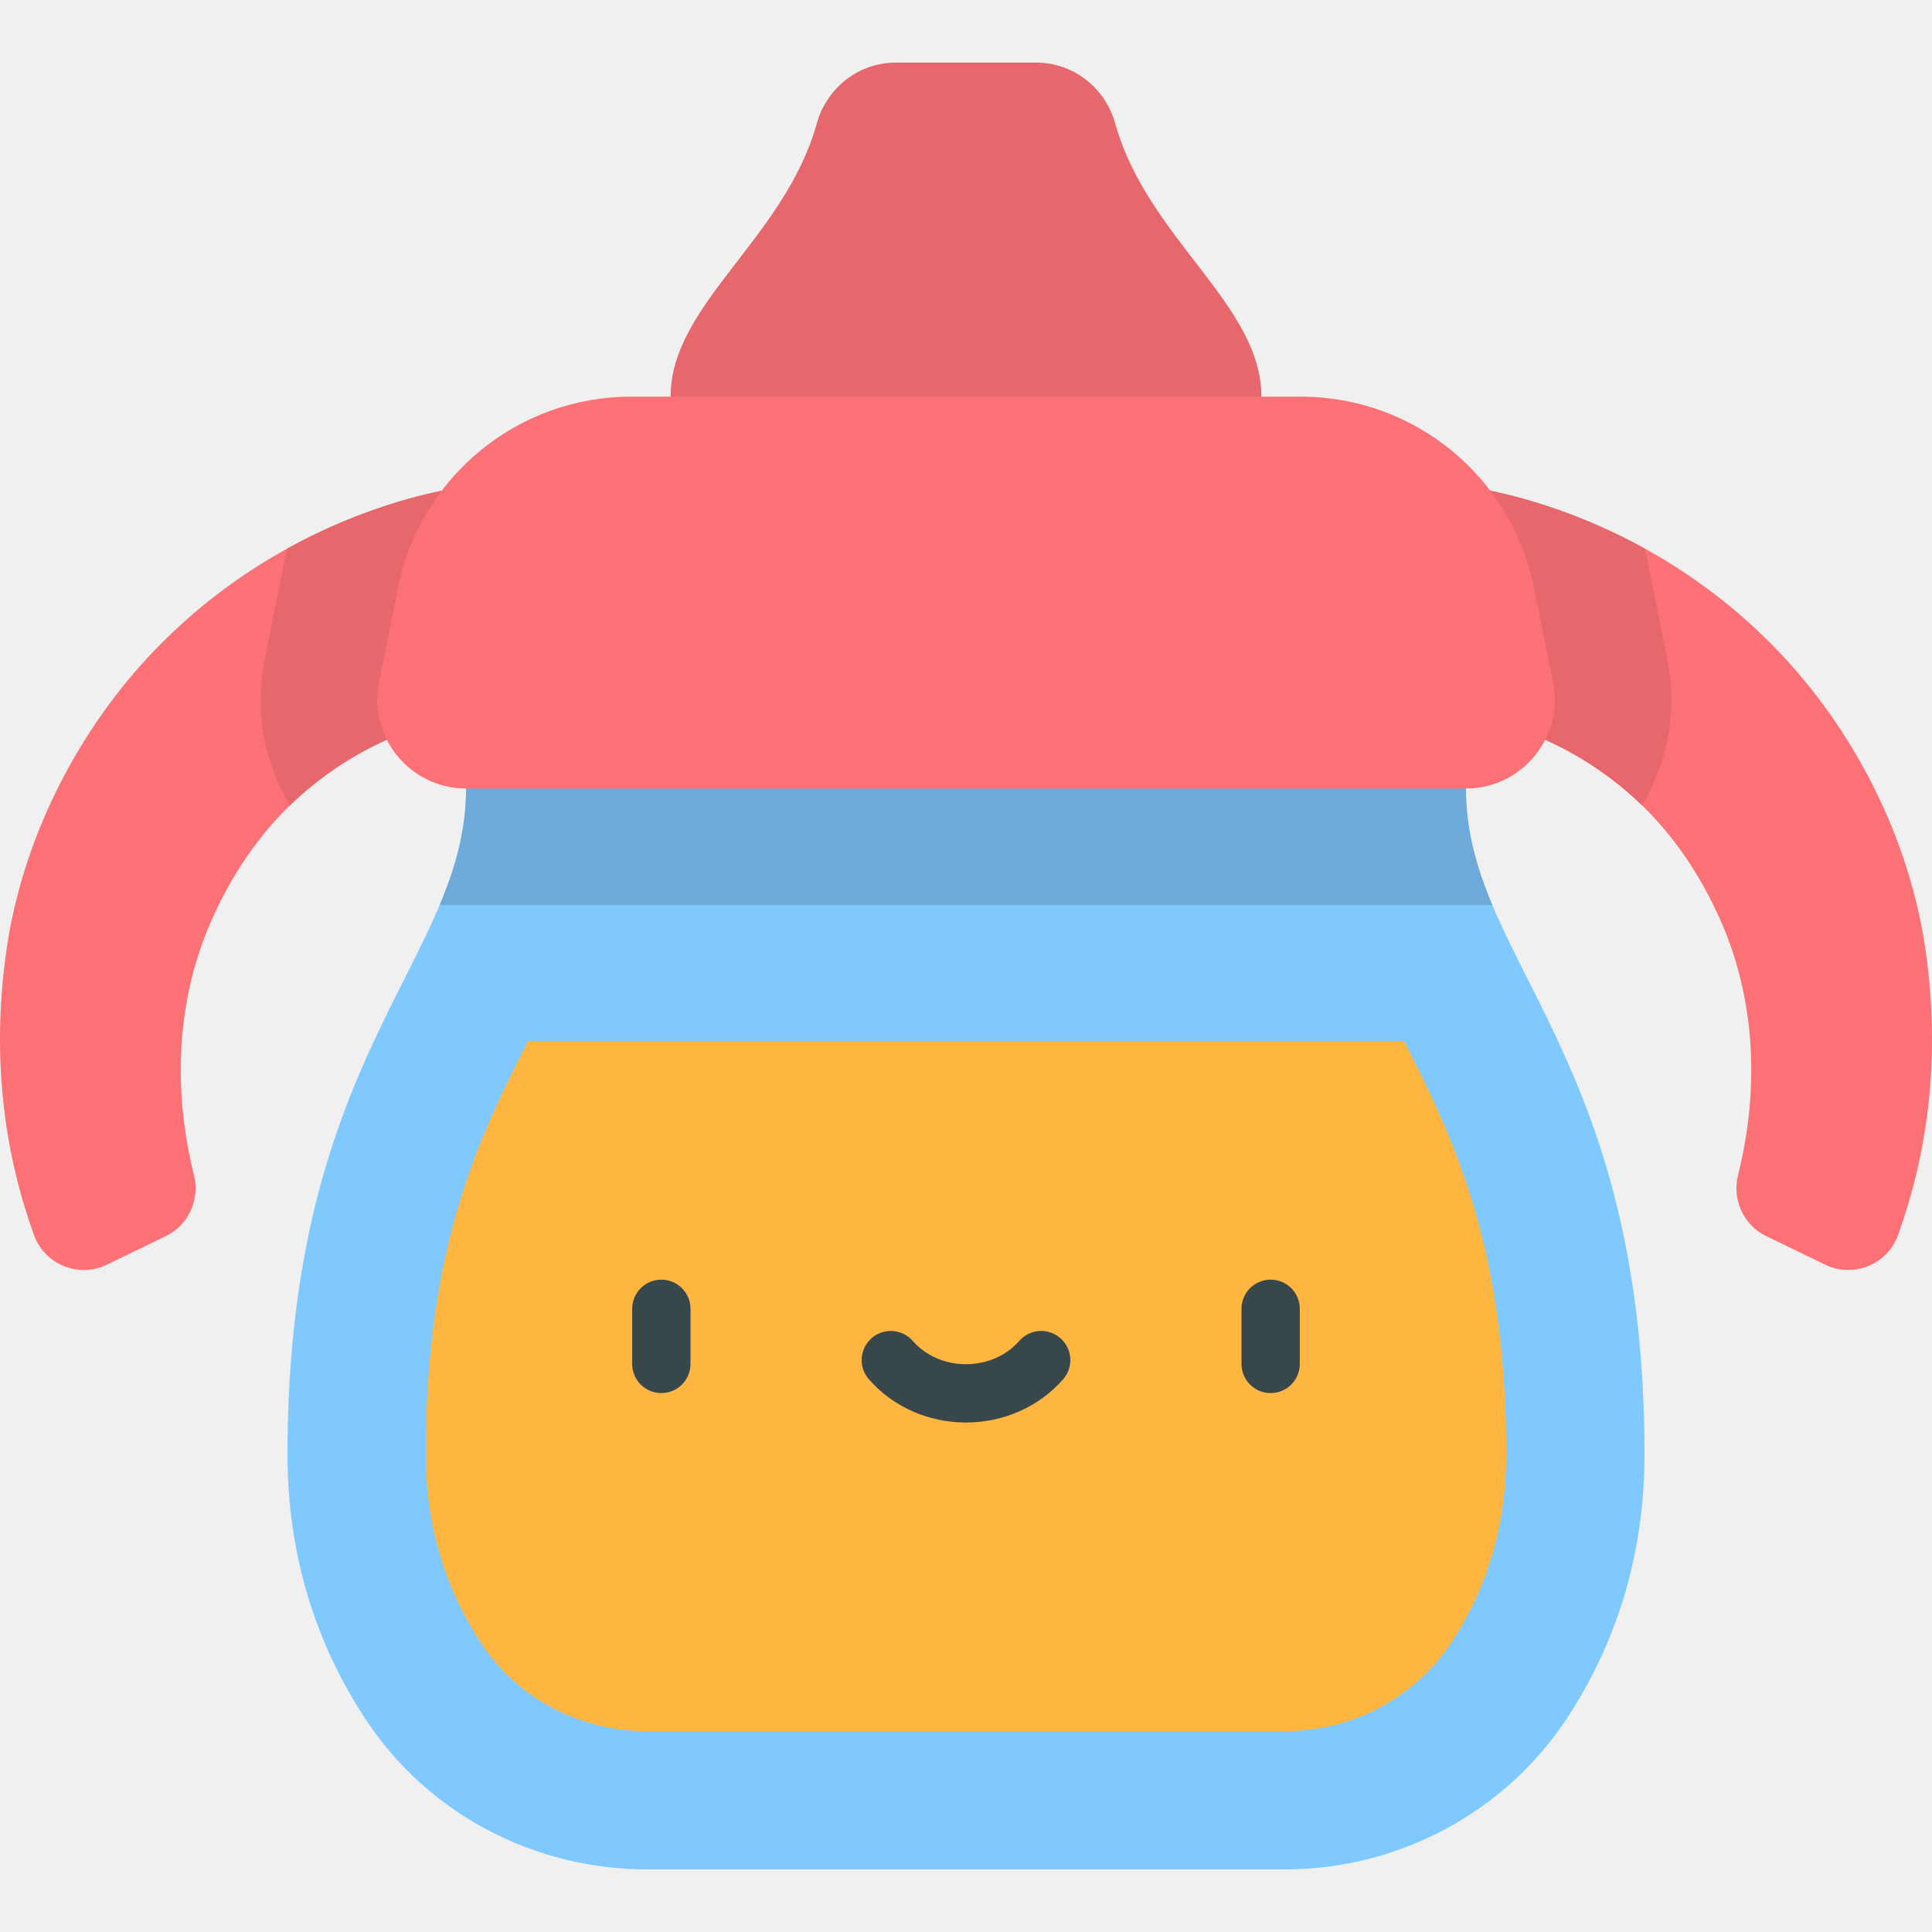
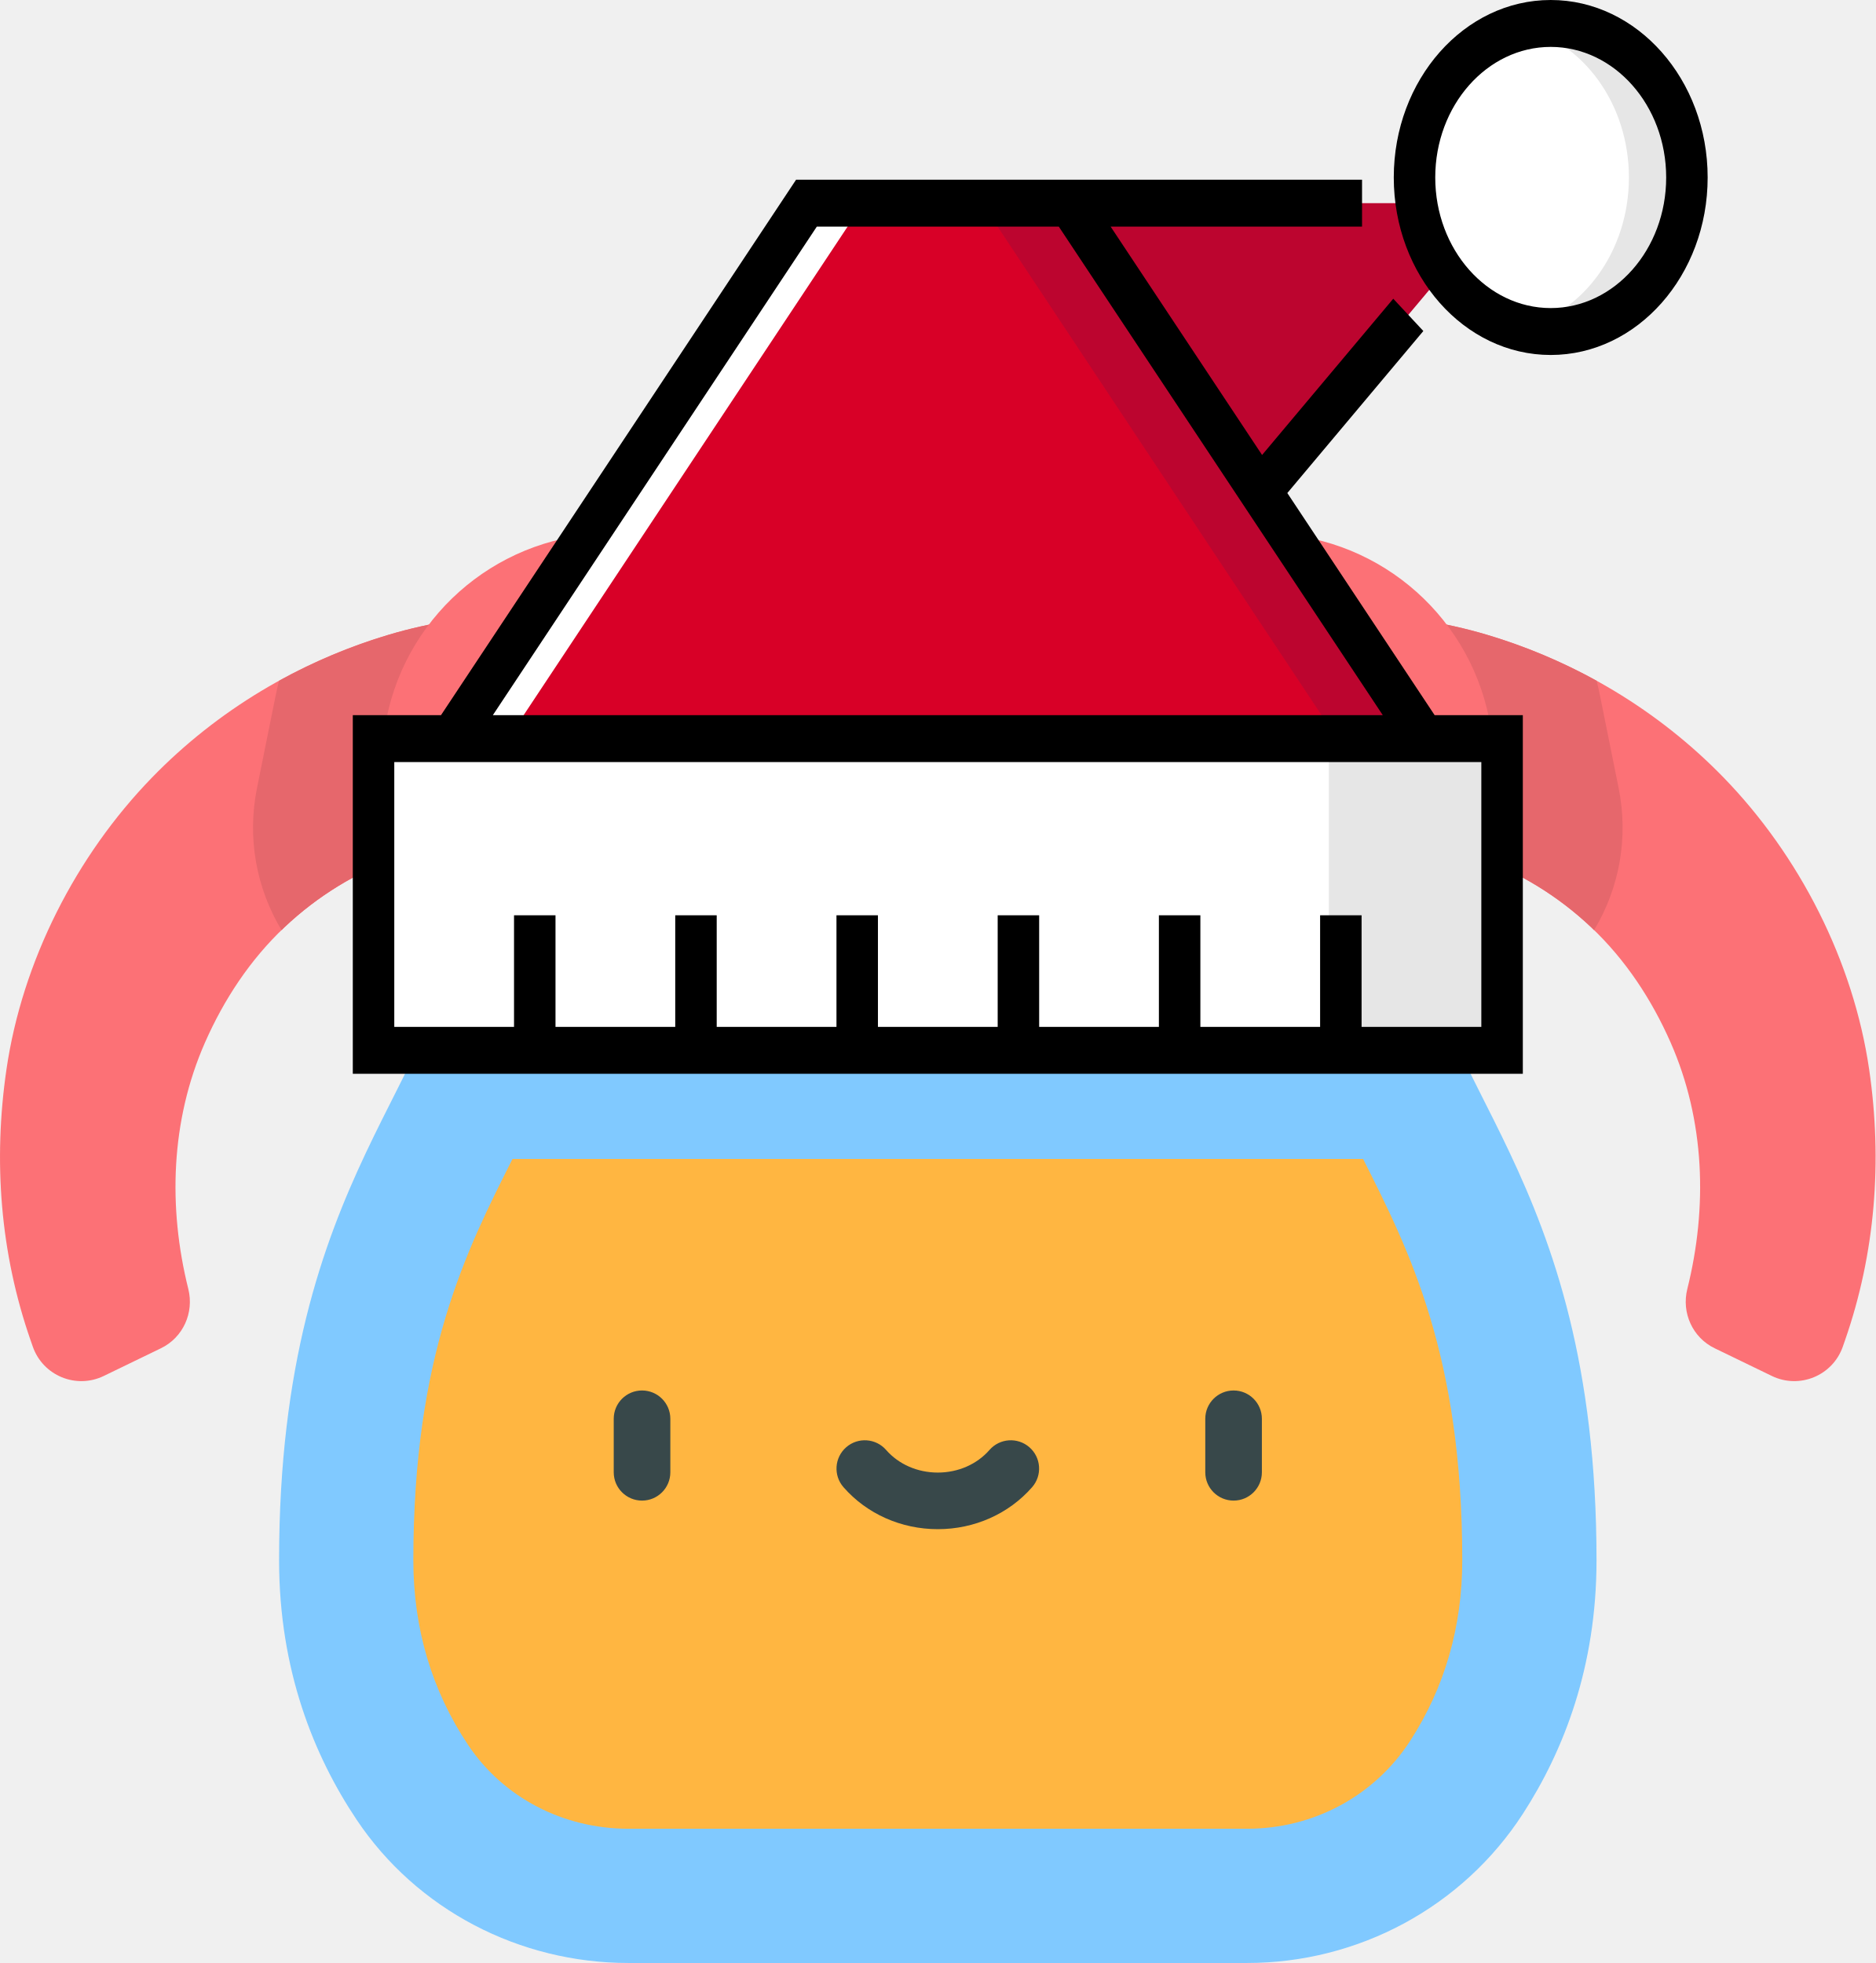
- <svg xmlns="http://www.w3.org/2000/svg" version="1.1" id="Capa_1" x="0px" y="0px" viewBox="0 0 511.999 511.999" style="enable-background:new 0 0 511.999 511.999;" xml:space="preserve">
-   <path style="fill:#E6676C;" d="M295.543,32.719c-2.639-9.479-11.13-16.134-20.969-16.134h-37.148c-9.84,0-18.33,6.655-20.969,16.134  c-8.503,30.539-38.742,47.901-38.742,72.4l78.286,51.918l78.286-51.918C334.285,80.621,304.045,63.258,295.543,32.719z" />
-   <g>
-     <path style="fill:#FC7176;" d="M145.216,126.588c0,0-0.968,0.063-2.783,0.181c-12.325,0.803-24.579,2.515-36.436,6.064   c-24.435,7.314-46.691,20.619-64.478,38.919c-20.771,21.37-35.457,50.184-39.764,79.739c-3.636,24.945-1.712,50.119,6.612,73.985   c0.071,0.205,0.284,0.818,0.593,1.697c2.776,7.907,11.82,11.631,19.361,7.978l15.617-7.566c6.035-2.924,9.082-9.687,7.459-16.192   c-5.556-22.252-4.813-45.986,4.553-67.263c5.183-11.773,12.335-22.637,21.717-31.495c18.236-17.216,41.876-25.202,66.694-25.154   c1.818,0.003,2.788,0.005,2.788,0.005L145.216,126.588z" />
-     <path style="fill:#FC7176;" d="M366.783,126.588c0,0,0.968,0.063,2.783,0.181c12.325,0.803,24.579,2.515,36.436,6.064   c24.435,7.314,46.691,20.619,64.478,38.919c20.771,21.37,35.457,50.184,39.764,79.739c3.635,24.945,1.712,50.119-6.612,73.985   c-0.071,0.205-0.284,0.818-0.593,1.697c-2.776,7.907-11.82,11.631-19.361,7.978l-15.617-7.566   c-6.035-2.924-9.082-9.687-7.458-16.192c5.556-22.252,4.813-45.986-4.553-67.263c-5.183-11.773-12.335-22.637-21.717-31.495   c-18.236-17.216-41.876-25.202-66.694-25.154c-1.818,0.003-2.788,0.005-2.788,0.005L366.783,126.588z" />
+ <svg xmlns="http://www.w3.org/2000/svg" width="512" height="535.9" version="1.1" viewBox="0 0 512 535.9" xml:space="preserve">
+   <path d="m295.54 73.204c-2.639-9.479-11.13-16.134-20.969-16.134h-37.148c-9.84 0-18.33 6.655-20.969 16.134-8.503 30.539-38.742 47.901-38.742 72.4l78.286 51.918 78.286-51.918c-2e-3 -24.498-30.242-41.861-38.744-72.4z" fill="#e6676c" />
+   <g transform="translate(1.1994e-5 40.485)" fill="#fc7176">
+     <path d="m145.22 126.59s-0.968 0.063-2.783 0.181c-12.325 0.803-24.579 2.515-36.436 6.064-24.435 7.314-46.691 20.619-64.478 38.919-20.771 21.37-35.457 50.184-39.764 79.739-3.636 24.945-1.712 50.119 6.612 73.985 0.071 0.205 0.284 0.818 0.593 1.697 2.776 7.907 11.82 11.631 19.361 7.978l15.617-7.566c6.035-2.924 9.082-9.687 7.459-16.192-5.556-22.252-4.813-45.986 4.553-67.263 5.183-11.773 12.335-22.637 21.717-31.495 18.236-17.216 41.876-25.202 66.694-25.154 1.818 3e-3 2.788 5e-3 2.788 5e-3z" />
+     <path d="m366.78 126.59s0.968 0.063 2.783 0.181c12.325 0.803 24.579 2.515 36.436 6.064 24.435 7.314 46.691 20.619 64.478 38.919 20.771 21.37 35.457 50.184 39.764 79.739 3.635 24.945 1.712 50.119-6.612 73.985-0.071 0.205-0.284 0.818-0.593 1.697-2.776 7.907-11.82 11.631-19.361 7.978l-15.617-7.566c-6.035-2.924-9.082-9.687-7.458-16.192 5.556-22.252 4.813-45.986-4.553-67.263-5.183-11.773-12.335-22.637-21.717-31.495-18.236-17.216-41.876-25.202-66.694-25.154-1.818 3e-3 -2.788 5e-3 -2.788 5e-3z" />
  </g>
-   <path style="fill:#80C9FF;" d="M255.999,157.038l132.482,51.918c0,45.646,47.333,69.728,47.333,176.522  c0,29.102-8.965,51.98-20.067,69.155c-16.491,25.51-44.914,40.781-75.29,40.781H171.515c-29.673,0-57.697-14.468-74.184-39.139  c-11.595-17.349-21.147-40.758-21.147-70.796c0-106.794,47.333-130.875,47.333-176.522L255.999,157.038z" />
-   <g>
-     <path style="fill:#E6676C;" d="M369.567,126.769c-1.815-0.118-2.783-0.181-2.783-0.181l-1.933,60.899c0,0,0.969-0.002,2.788-0.005   c24.818-0.048,48.458,7.937,66.694,25.154c0.278,0.263,0.535,0.543,0.809,0.809c6.969-11.57,9.423-25.322,6.709-38.786   l-5.066-25.122c-0.283-1.404-0.6-2.795-0.944-4.173c-9.434-5.208-19.434-9.416-29.836-12.529   C394.145,129.284,381.892,127.572,369.567,126.769z" />
-     <path style="fill:#E6676C;" d="M147.148,187.488l-1.933-60.899c0,0-0.968,0.063-2.783,0.181   c-12.325,0.803-24.579,2.515-36.436,6.064c-10.401,3.113-20.402,7.323-29.836,12.529c-0.344,1.378-0.66,2.769-0.944,4.173   l-5.065,25.122c-2.716,13.464-0.262,27.216,6.708,38.785c0.274-0.266,0.531-0.546,0.809-0.808   c18.236-17.216,41.876-25.202,66.694-25.154C146.179,187.486,147.148,187.488,147.148,187.488z" />
+   <path d="m256 197.52 132.48 51.918c0 45.646 47.333 69.728 47.333 176.52 0 29.102-8.965 51.98-20.067 69.155-16.491 25.51-44.914 40.781-75.29 40.781h-168.94c-29.673 0-57.697-14.468-74.184-39.139-11.595-17.349-21.147-40.758-21.147-70.796 0-106.79 47.333-130.88 47.333-176.52z" fill="#80c9ff" />
+   <g transform="translate(1.1994e-5 40.485)" fill="#e6676c">
+     <path d="m369.57 126.77c-1.815-0.118-2.783-0.181-2.783-0.181l-1.933 60.899s0.969-2e-3 2.788-5e-3c24.818-0.048 48.458 7.937 66.694 25.154 0.278 0.263 0.535 0.543 0.809 0.809 6.969-11.57 9.423-25.322 6.709-38.786l-5.066-25.122c-0.283-1.404-0.6-2.795-0.944-4.173-9.434-5.208-19.434-9.416-29.836-12.529-11.86-3.551-24.113-5.263-36.438-6.066z" />
+     <path d="m147.15 187.49-1.933-60.899s-0.968 0.063-2.783 0.181c-12.325 0.803-24.579 2.515-36.436 6.064-10.401 3.113-20.402 7.323-29.836 12.529-0.344 1.378-0.66 2.769-0.944 4.173l-5.065 25.122c-2.716 13.464-0.262 27.216 6.708 38.785 0.274-0.266 0.531-0.546 0.809-0.808 18.236-17.216 41.876-25.202 66.694-25.154 1.817 5e-3 2.786 7e-3 2.786 7e-3z" />
  </g>
-   <path style="fill:#6DAAD9;" d="M388.482,208.956l-132.482-51.918l-132.482,51.918c0,11.074-2.791,20.881-7.01,30.905h278.985  C391.272,229.837,388.482,220.032,388.482,208.956z" />
-   <path style="fill:#FC7176;" d="M411.553,180.768l-5.066-25.123c-5.927-29.389-31.751-50.526-61.733-50.526h-177.51  c-29.981,0-55.805,21.136-61.733,50.526l-5.066,25.123c-2.939,14.574,8.203,28.189,23.071,28.189H388.48  C403.349,208.956,414.492,195.342,411.553,180.768z" />
-   <path style="fill:#FFB641;" d="M372.102,275.919c12.688,25.169,27.068,53.697,27.068,109.56c0,18.114-4.777,34.688-14.198,49.261  c-9.726,15.047-26.367,24.029-44.514,24.029H171.515c-17.81,0-34.153-8.543-43.718-22.855  c-9.932-14.862-14.969-31.831-14.969-50.435c0-55.863,14.38-84.389,27.067-109.56h232.206V275.919z" />
-   <g>
-     <path style="fill:#38484A;" d="M175.264,369.182c-4.267,0-7.726-3.459-7.726-7.726v-14.612c0-4.267,3.459-7.726,7.726-7.726   c4.267,0,7.726,3.459,7.726,7.726v14.612C182.99,365.723,179.531,369.182,175.264,369.182z" />
-     <path style="fill:#38484A;" d="M336.735,369.182c-4.267,0-7.726-3.459-7.726-7.726v-14.612c0-4.267,3.459-7.726,7.726-7.726   s7.726,3.459,7.726,7.726v14.612C344.461,365.723,341.002,369.182,336.735,369.182z" />
-     <path style="fill:#38484A;" d="M255.999,376.982c-9.996,0-19.38-4.176-25.744-11.458c-2.808-3.213-2.481-8.094,0.732-10.902   s8.094-2.481,10.902,0.732c3.429,3.924,8.572,6.175,14.109,6.175s10.679-2.251,14.109-6.175c2.808-3.213,7.689-3.541,10.902-0.732   c3.213,2.808,3.541,7.689,0.732,10.902C275.379,372.805,265.995,376.982,255.999,376.982z" />
+   <path d="m388.48 249.44-132.48-51.918-132.48 51.918c0 11.074-2.791 20.881-7.01 30.905h278.98c-4.221-10.024-7.011-19.829-7.011-30.905z" fill="#6daad9" />
+   <path d="m411.55 221.25-5.066-25.123c-5.927-29.389-31.751-50.526-61.733-50.526h-177.51c-29.981 0-55.805 21.136-61.733 50.526l-5.066 25.123c-2.939 14.574 8.203 28.189 23.071 28.189h264.96c14.869-1e-3 26.012-13.615 23.073-28.189z" fill="#fc7176" />
+   <path d="m372.1 316.4c12.688 25.169 27.068 53.697 27.068 109.56 0 18.114-4.777 34.688-14.198 49.261-9.726 15.047-26.367 24.029-44.514 24.029h-168.94c-17.81 0-34.153-8.543-43.718-22.855-9.932-14.862-14.969-31.831-14.969-50.435 0-55.863 14.38-84.389 27.067-109.56h232.21z" fill="#ffb641" />
+   <g transform="translate(1.1994e-5 40.485)" fill="#38484a">
+     <path d="m175.26 369.18c-4.267 0-7.726-3.459-7.726-7.726v-14.612c0-4.267 3.459-7.726 7.726-7.726s7.726 3.459 7.726 7.726v14.612c0 4.267-3.459 7.726-7.726 7.726z" />
+     <path d="m336.74 369.18c-4.267 0-7.726-3.459-7.726-7.726v-14.612c0-4.267 3.459-7.726 7.726-7.726s7.726 3.459 7.726 7.726v14.612c0 4.267-3.459 7.726-7.726 7.726z" />
+     <path d="m256 376.98c-9.996 0-19.38-4.176-25.744-11.458-2.808-3.213-2.481-8.094 0.732-10.902s8.094-2.481 10.902 0.732c3.429 3.924 8.572 6.175 14.109 6.175s10.679-2.251 14.109-6.175c2.808-3.213 7.689-3.541 10.902-0.732 3.213 2.808 3.541 7.689 0.732 10.902-6.362 7.281-15.746 11.458-25.742 11.458z" />
  </g>
-   <g>
- </g>
-   <g>
- </g>
-   <g>
- </g>
-   <g>
- </g>
-   <g>
- </g>
-   <g>
- </g>
-   <g>
- </g>
-   <g>
- </g>
-   <g>
- </g>
-   <g>
- </g>
-   <g>
- </g>
-   <g>
- </g>
-   <g>
- </g>
-   <g>
- </g>
-   <g>
- </g>
+   <g stroke-width=".768">
+     <rect x="101.97" y="201.65" width="308.07" height="85.104" fill="#fff" />
+     <rect x="362.75" y="201.65" width="47.288" height="85.104" fill="#e6e6e6" />
+     <path d="m394.1 74.449c-3.771-5.414-6.39-11.897-7.442-18.985h-166.51l-96.934 146.18h265.57l-44.776-67.525z" fill="#bc052f" />
+   </g>
+   <polygon transform="matrix(.72236 0 0 .81701 96.306 -62.578)" points="37.251 323.41 404.9 323.41 270.7 144.48 171.44 144.48" fill="#d80027" />
+   <polygon transform="matrix(.72236 0 0 .81701 96.306 -62.578)" points="58.671 323.41 192.86 144.48 171.44 144.48 37.251 323.41" fill="#fff" />
+   <polygon transform="matrix(.72236 0 0 .81701 96.306 -62.578)" points="371.98 323.41 404.9 323.41 270.7 144.48 237.79 144.48" fill="#bc052f" />
+   <g stroke-width=".768">
+     <ellipse cx="423.31" cy="48.453" rx="37.181" ry="42.053" fill="#fff" />
+     <path d="m423.31 6.403c-2.719 0-5.366 0.339-7.918 0.966 16.728 4.106 29.263 20.937 29.263 41.086 0 20.151-12.534 36.981-29.263 41.086 2.553 0.627 5.199 0.966 7.918 0.966 20.534 0 37.18-18.827 37.18-42.052s-16.647-42.052-37.18-42.052z" fill="#e6e6e6" />
+     <path d="m423.31 0c-23.622 0-42.841 21.736-42.841 48.454 0 26.718 19.218 48.454 42.841 48.454 23.623 0 42.841-21.736 42.841-48.454 0-26.718-19.218-48.454-42.841-48.454zm0 84.103c-17.379 0-31.519-15.992-31.519-35.649 0-19.657 14.139-35.649 31.519-35.649 17.38 0 31.52 15.992 31.52 35.649 0 19.657-14.14 35.649-31.52 35.649z" />
+     <path d="m351.41 134.6 37.129-44.233-8.211-8.816-35.807 42.659-41.344-62.349h68.63v-12.805h-154.49l-96.934 146.18h-24.076v97.91h319.39v-97.91h-24.076zm-128.43-72.74h66.044l88.444 133.38h-242.93zm181.39 218.48h-32.688v-30.474h-11.321v30.474h-32.687v-30.474h-11.321v30.474h-32.687v-30.474h-11.321v30.474h-32.687v-30.474h-11.321v30.474h-32.691v-30.474h-11.321v30.474h-32.686v-30.474h-11.321v30.474h-32.688v-72.299h296.74z" />
+   </g>
</svg>
